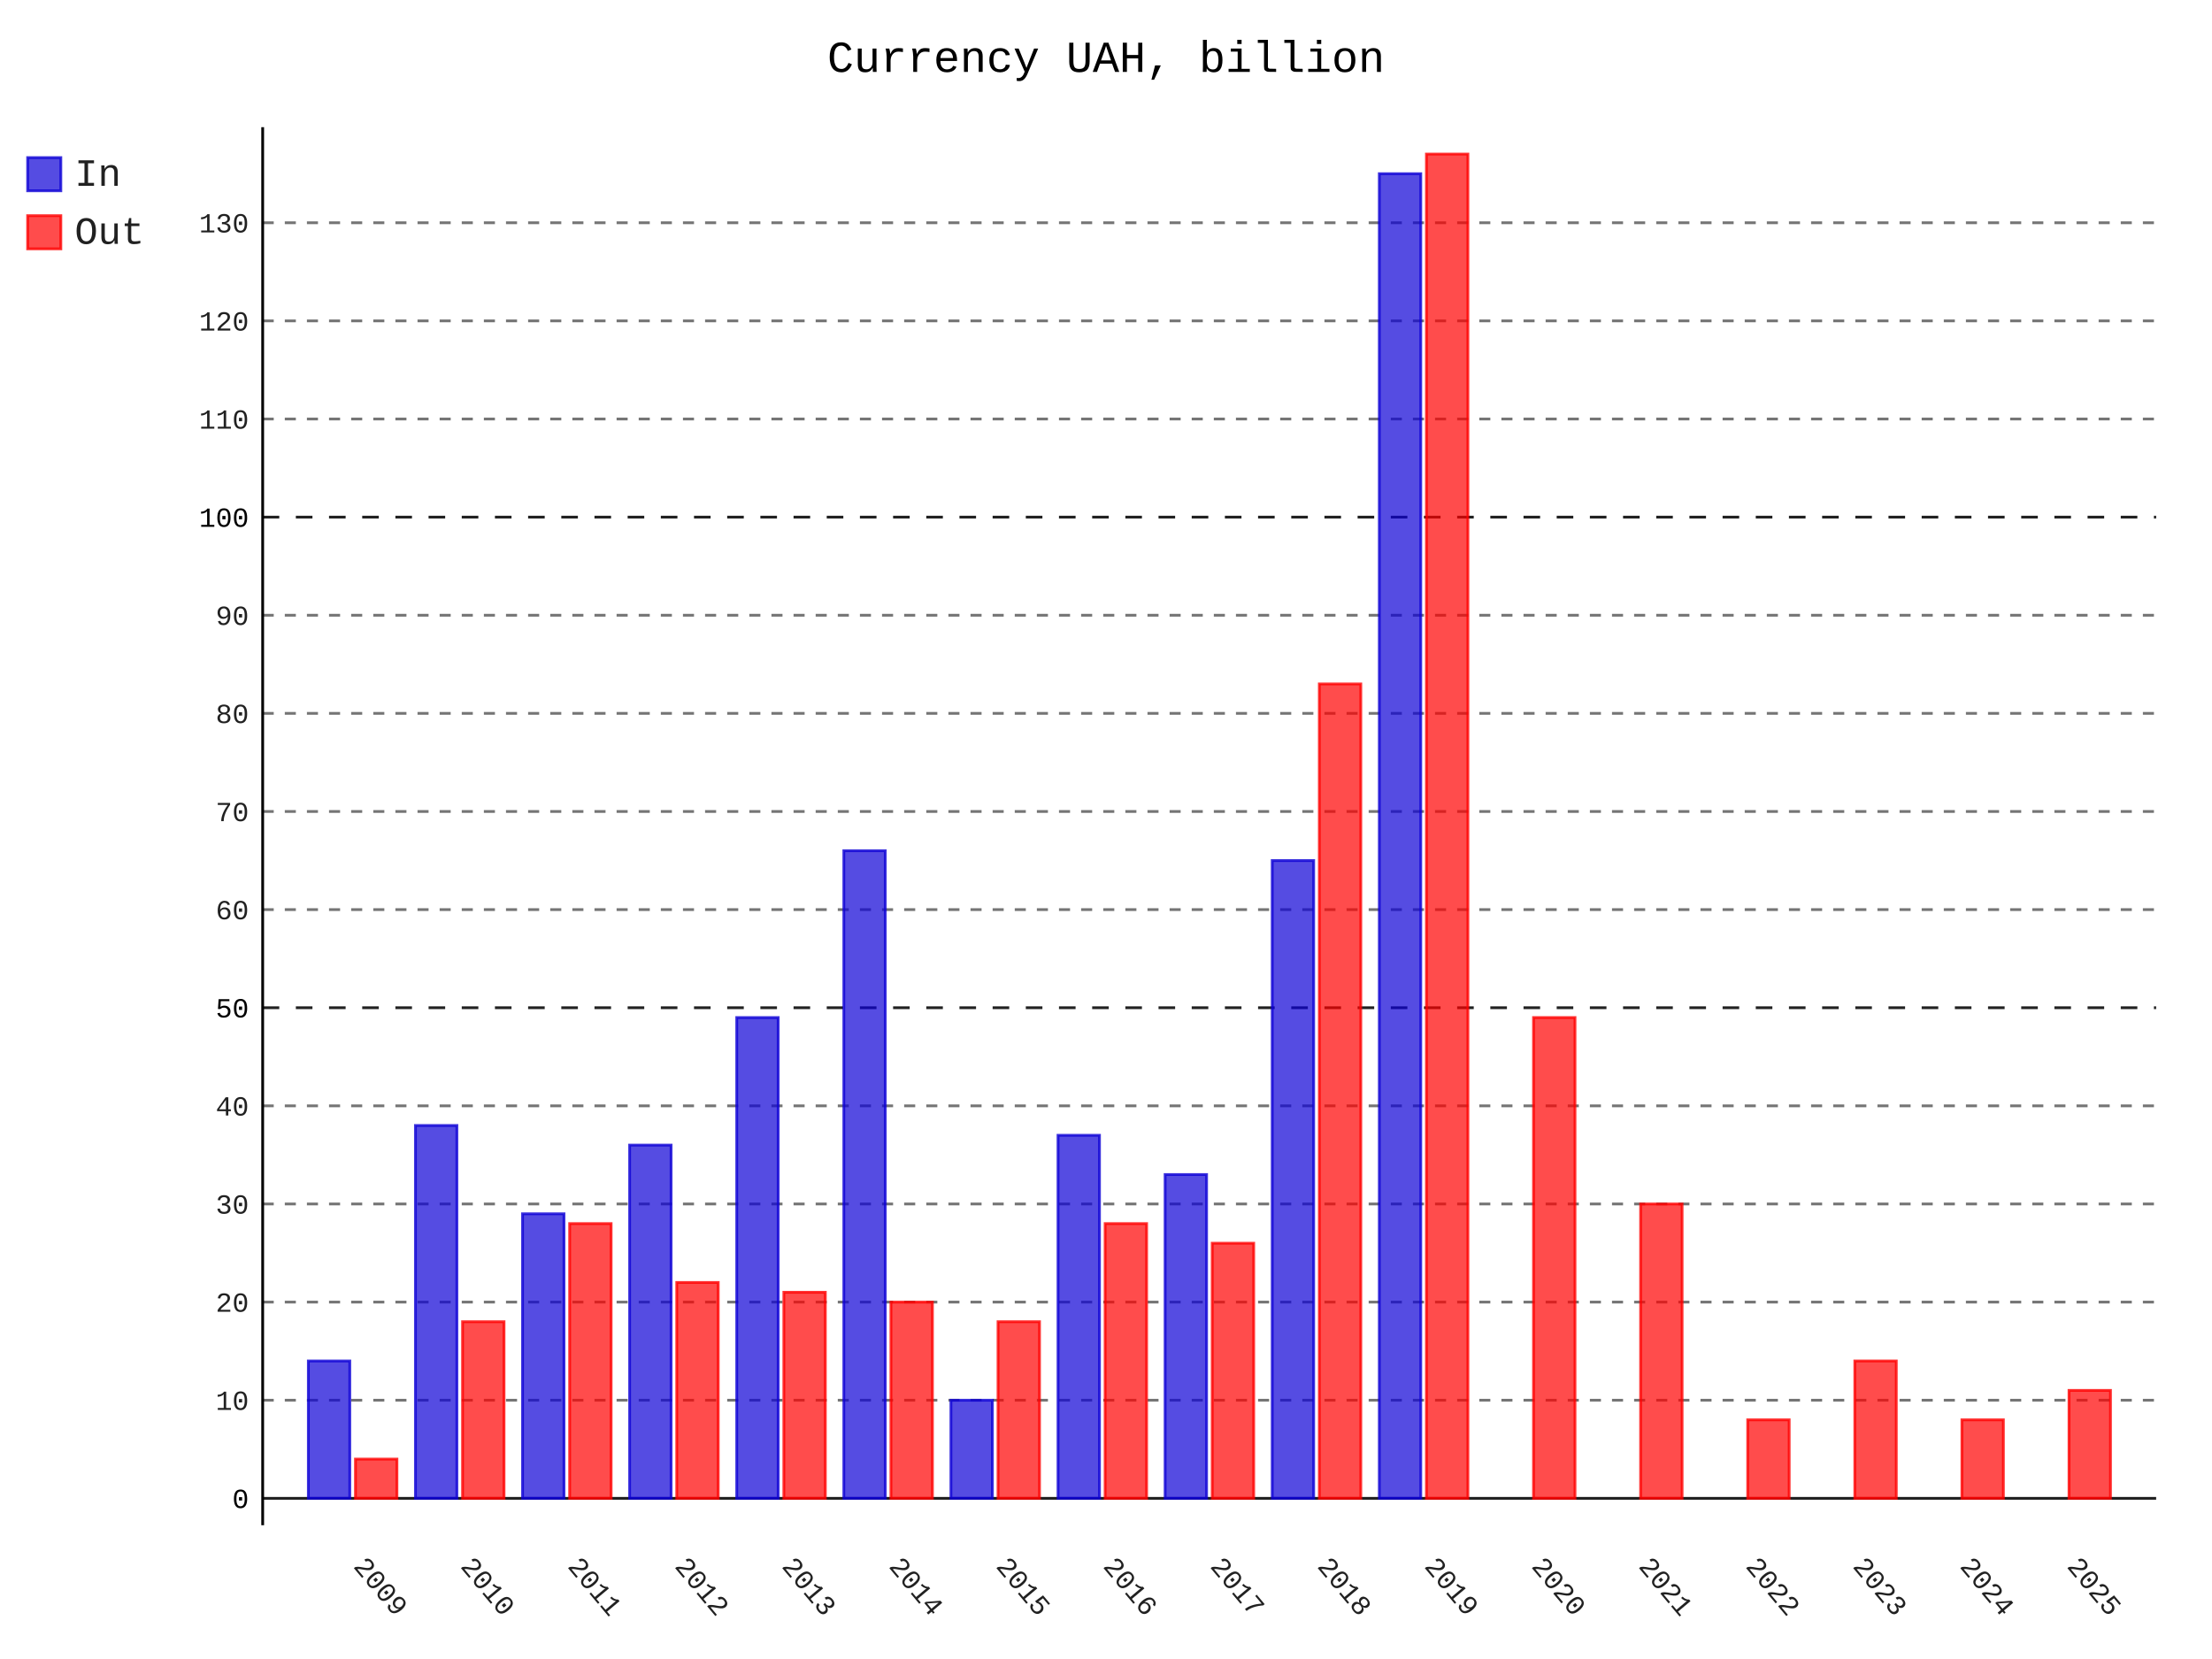
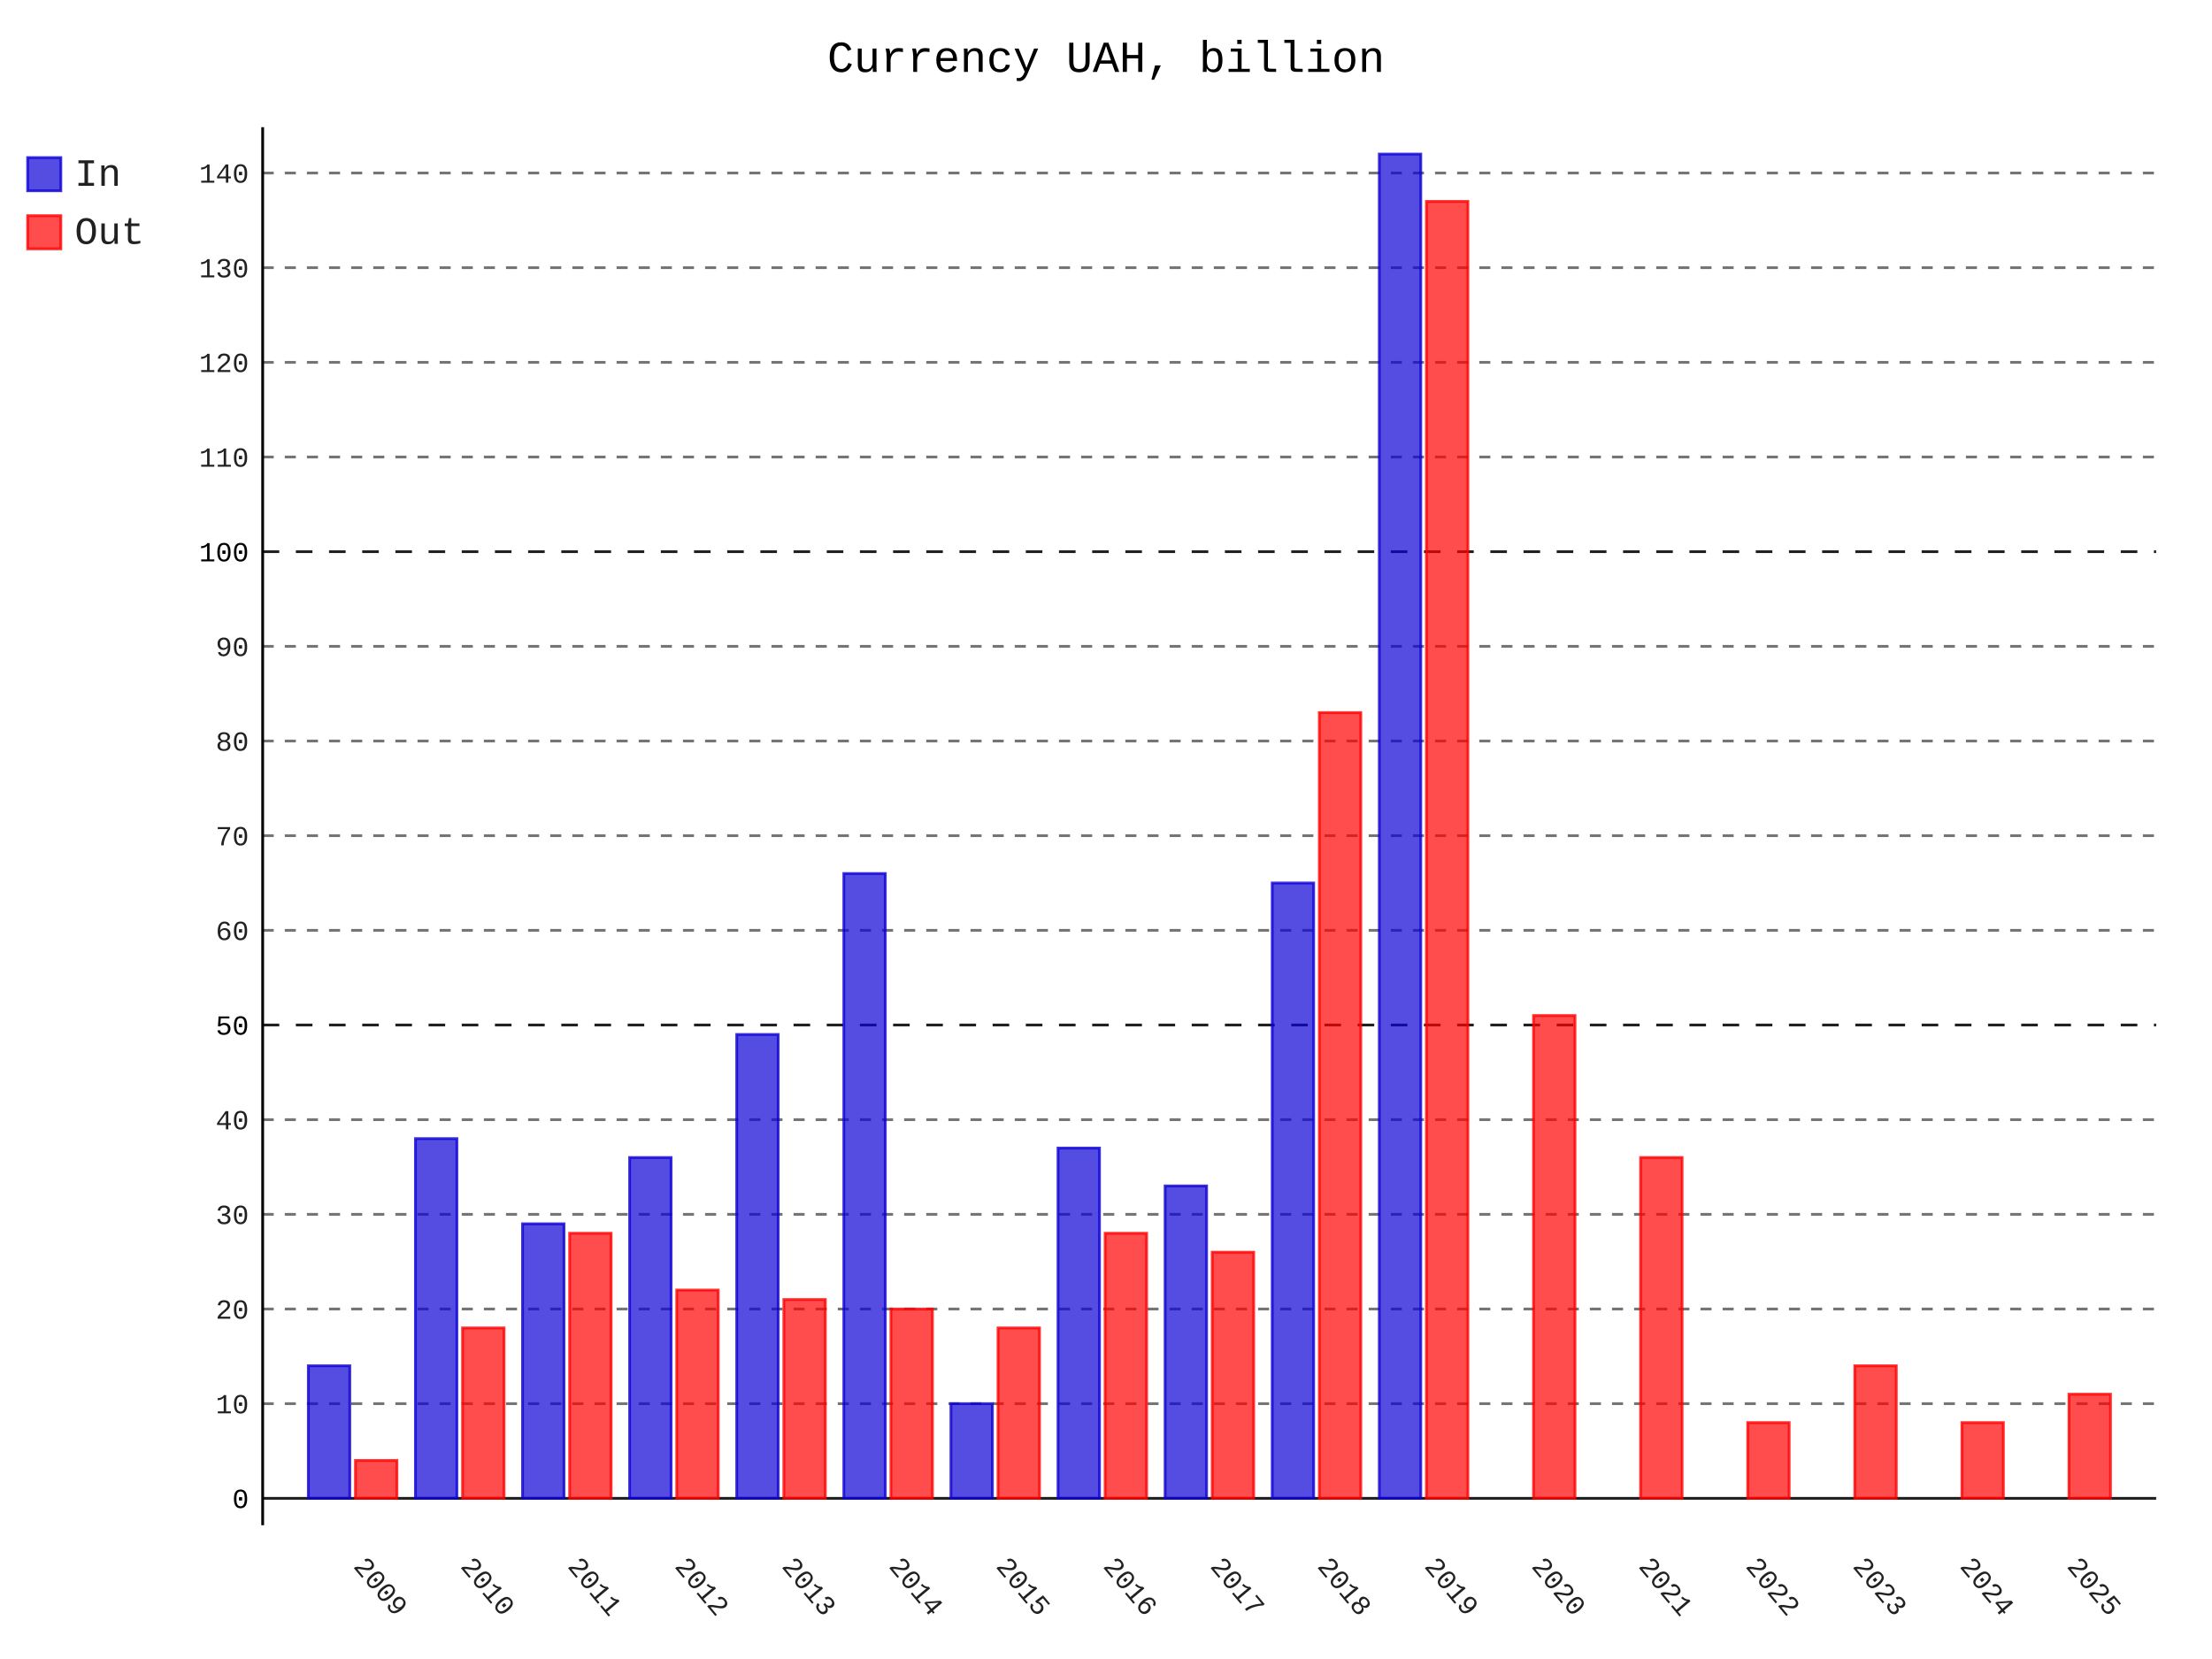
- <svg xmlns="http://www.w3.org/2000/svg" class="pygal-chart" id="chart-69817871-21a8-481e-b739-02c321076d69" viewBox="0 0 800 600">
+ <svg xmlns="http://www.w3.org/2000/svg" class="pygal-chart" id="chart-3d3cbeda-68f0-4b59-b21a-eb90a440b514" viewBox="0 0 800 600">
  <defs>
-     <style type="text/css">#chart-69817871-21a8-481e-b739-02c321076d69{-webkit-user-select:none;-webkit-font-smoothing:antialiased;font-family:Consolas,"Liberation Mono",Menlo,Courier,monospace}#chart-69817871-21a8-481e-b739-02c321076d69 .title{font-family:Consolas,"Liberation Mono",Menlo,Courier,monospace;font-size:16px}#chart-69817871-21a8-481e-b739-02c321076d69 .legends .legend text{font-family:Consolas,"Liberation Mono",Menlo,Courier,monospace;font-size:14px}#chart-69817871-21a8-481e-b739-02c321076d69 .axis text{font-family:Consolas,"Liberation Mono",Menlo,Courier,monospace;font-size:10px}#chart-69817871-21a8-481e-b739-02c321076d69 .axis text.major{font-family:Consolas,"Liberation Mono",Menlo,Courier,monospace;font-size:10px}#chart-69817871-21a8-481e-b739-02c321076d69 .text-overlay text.value{font-family:Consolas,"Liberation Mono",Menlo,Courier,monospace;font-size:16px}#chart-69817871-21a8-481e-b739-02c321076d69 .text-overlay text.label{font-family:Consolas,"Liberation Mono",Menlo,Courier,monospace;font-size:10px}#chart-69817871-21a8-481e-b739-02c321076d69 .tooltip{font-family:Consolas,"Liberation Mono",Menlo,Courier,monospace;font-size:14px}#chart-69817871-21a8-481e-b739-02c321076d69 text.no_data{font-family:Consolas,"Liberation Mono",Menlo,Courier,monospace;font-size:64px}
- #chart-69817871-21a8-481e-b739-02c321076d69{background-color:#ffffff}#chart-69817871-21a8-481e-b739-02c321076d69 path,#chart-69817871-21a8-481e-b739-02c321076d69 line,#chart-69817871-21a8-481e-b739-02c321076d69 rect,#chart-69817871-21a8-481e-b739-02c321076d69 circle{-webkit-transition:150ms;-moz-transition:150ms;transition:150ms}#chart-69817871-21a8-481e-b739-02c321076d69 .graph &gt; .background{fill:#ffffff}#chart-69817871-21a8-481e-b739-02c321076d69 .plot &gt; .background{fill:rgba(255,255,255,1)}#chart-69817871-21a8-481e-b739-02c321076d69 .graph{fill:rgba(0,0,0,.87)}#chart-69817871-21a8-481e-b739-02c321076d69 text.no_data{fill:rgba(0,0,0,1)}#chart-69817871-21a8-481e-b739-02c321076d69 .title{fill:rgba(0,0,0,1)}#chart-69817871-21a8-481e-b739-02c321076d69 .legends .legend text{fill:rgba(0,0,0,.87)}#chart-69817871-21a8-481e-b739-02c321076d69 .legends .legend:hover text{fill:rgba(0,0,0,1)}#chart-69817871-21a8-481e-b739-02c321076d69 .axis .line{stroke:rgba(0,0,0,1)}#chart-69817871-21a8-481e-b739-02c321076d69 .axis .guide.line{stroke:rgba(0,0,0,.54)}#chart-69817871-21a8-481e-b739-02c321076d69 .axis .major.line{stroke:rgba(0,0,0,.87)}#chart-69817871-21a8-481e-b739-02c321076d69 .axis text.major{fill:rgba(0,0,0,1)}#chart-69817871-21a8-481e-b739-02c321076d69 .axis.y .guides:hover .guide.line,#chart-69817871-21a8-481e-b739-02c321076d69 .line-graph .axis.x .guides:hover .guide.line,#chart-69817871-21a8-481e-b739-02c321076d69 .stackedline-graph .axis.x .guides:hover .guide.line,#chart-69817871-21a8-481e-b739-02c321076d69 .xy-graph .axis.x .guides:hover .guide.line{stroke:rgba(0,0,0,1)}#chart-69817871-21a8-481e-b739-02c321076d69 .axis .guides:hover text{fill:rgba(0,0,0,1)}#chart-69817871-21a8-481e-b739-02c321076d69 .reactive{fill-opacity:.7;stroke-opacity:.8}#chart-69817871-21a8-481e-b739-02c321076d69 .ci{stroke:rgba(0,0,0,.87)}#chart-69817871-21a8-481e-b739-02c321076d69 .reactive.active,#chart-69817871-21a8-481e-b739-02c321076d69 .active .reactive{fill-opacity:.8;stroke-opacity:.9;stroke-width:4}#chart-69817871-21a8-481e-b739-02c321076d69 .ci .reactive.active{stroke-width:1.5}#chart-69817871-21a8-481e-b739-02c321076d69 .series text{fill:rgba(0,0,0,1)}#chart-69817871-21a8-481e-b739-02c321076d69 .tooltip rect{fill:rgba(255,255,255,1);stroke:rgba(0,0,0,1);-webkit-transition:opacity 150ms;-moz-transition:opacity 150ms;transition:opacity 150ms}#chart-69817871-21a8-481e-b739-02c321076d69 .tooltip .label{fill:rgba(0,0,0,.87)}#chart-69817871-21a8-481e-b739-02c321076d69 .tooltip .label{fill:rgba(0,0,0,.87)}#chart-69817871-21a8-481e-b739-02c321076d69 .tooltip .legend{font-size:.8em;fill:rgba(0,0,0,.54)}#chart-69817871-21a8-481e-b739-02c321076d69 .tooltip .x_label{font-size:.6em;fill:rgba(0,0,0,1)}#chart-69817871-21a8-481e-b739-02c321076d69 .tooltip .xlink{font-size:.5em;text-decoration:underline}#chart-69817871-21a8-481e-b739-02c321076d69 .tooltip .value{font-size:1.5em}#chart-69817871-21a8-481e-b739-02c321076d69 .bound{font-size:.5em}#chart-69817871-21a8-481e-b739-02c321076d69 .max-value{font-size:.75em;fill:rgba(0,0,0,.54)}#chart-69817871-21a8-481e-b739-02c321076d69 .map-element{fill:rgba(255,255,255,1);stroke:rgba(0,0,0,.54) !important}#chart-69817871-21a8-481e-b739-02c321076d69 .map-element .reactive{fill-opacity:inherit;stroke-opacity:inherit}#chart-69817871-21a8-481e-b739-02c321076d69 .color-0,#chart-69817871-21a8-481e-b739-02c321076d69 .color-0 a:visited{stroke:#0d00d6;fill:#0d00d6}#chart-69817871-21a8-481e-b739-02c321076d69 .color-1,#chart-69817871-21a8-481e-b739-02c321076d69 .color-1 a:visited{stroke:#ff0000;fill:#ff0000}#chart-69817871-21a8-481e-b739-02c321076d69 .text-overlay .color-0 text{fill:black}#chart-69817871-21a8-481e-b739-02c321076d69 .text-overlay .color-1 text{fill:black}
- #chart-69817871-21a8-481e-b739-02c321076d69 text.no_data{text-anchor:middle}#chart-69817871-21a8-481e-b739-02c321076d69 .guide.line{fill:none}#chart-69817871-21a8-481e-b739-02c321076d69 .centered{text-anchor:middle}#chart-69817871-21a8-481e-b739-02c321076d69 .title{text-anchor:middle}#chart-69817871-21a8-481e-b739-02c321076d69 .legends .legend text{fill-opacity:1}#chart-69817871-21a8-481e-b739-02c321076d69 .axis.x text{text-anchor:middle}#chart-69817871-21a8-481e-b739-02c321076d69 .axis.x:not(.web) text[transform]{text-anchor:start}#chart-69817871-21a8-481e-b739-02c321076d69 .axis.x:not(.web) text[transform].backwards{text-anchor:end}#chart-69817871-21a8-481e-b739-02c321076d69 .axis.y text{text-anchor:end}#chart-69817871-21a8-481e-b739-02c321076d69 .axis.y text[transform].backwards{text-anchor:start}#chart-69817871-21a8-481e-b739-02c321076d69 .axis.y2 text{text-anchor:start}#chart-69817871-21a8-481e-b739-02c321076d69 .axis.y2 text[transform].backwards{text-anchor:end}#chart-69817871-21a8-481e-b739-02c321076d69 .axis .guide.line{stroke-dasharray:4,4}#chart-69817871-21a8-481e-b739-02c321076d69 .axis .major.guide.line{stroke-dasharray:6,6}#chart-69817871-21a8-481e-b739-02c321076d69 .horizontal .axis.y .guide.line,#chart-69817871-21a8-481e-b739-02c321076d69 .horizontal .axis.y2 .guide.line,#chart-69817871-21a8-481e-b739-02c321076d69 .vertical .axis.x .guide.line{opacity:0}#chart-69817871-21a8-481e-b739-02c321076d69 .horizontal .axis.always_show .guide.line,#chart-69817871-21a8-481e-b739-02c321076d69 .vertical .axis.always_show .guide.line{opacity:1 !important}#chart-69817871-21a8-481e-b739-02c321076d69 .axis.y .guides:hover .guide.line,#chart-69817871-21a8-481e-b739-02c321076d69 .axis.y2 .guides:hover .guide.line,#chart-69817871-21a8-481e-b739-02c321076d69 .axis.x .guides:hover .guide.line{opacity:1}#chart-69817871-21a8-481e-b739-02c321076d69 .axis .guides:hover text{opacity:1}#chart-69817871-21a8-481e-b739-02c321076d69 .nofill{fill:none}#chart-69817871-21a8-481e-b739-02c321076d69 .subtle-fill{fill-opacity:.2}#chart-69817871-21a8-481e-b739-02c321076d69 .dot{stroke-width:1px;fill-opacity:1}#chart-69817871-21a8-481e-b739-02c321076d69 .dot.active{stroke-width:5px}#chart-69817871-21a8-481e-b739-02c321076d69 .dot.negative{fill:transparent}#chart-69817871-21a8-481e-b739-02c321076d69 text,#chart-69817871-21a8-481e-b739-02c321076d69 tspan{stroke:none !important}#chart-69817871-21a8-481e-b739-02c321076d69 .series text.active{opacity:1}#chart-69817871-21a8-481e-b739-02c321076d69 .tooltip rect{fill-opacity:.95;stroke-width:.5}#chart-69817871-21a8-481e-b739-02c321076d69 .tooltip text{fill-opacity:1}#chart-69817871-21a8-481e-b739-02c321076d69 .showable{visibility:hidden}#chart-69817871-21a8-481e-b739-02c321076d69 .showable.shown{visibility:visible}#chart-69817871-21a8-481e-b739-02c321076d69 .gauge-background{fill:rgba(229,229,229,1);stroke:none}#chart-69817871-21a8-481e-b739-02c321076d69 .bg-lines{stroke:#ffffff;stroke-width:2px}</style>
+     <style type="text/css">#chart-3d3cbeda-68f0-4b59-b21a-eb90a440b514{-webkit-user-select:none;-webkit-font-smoothing:antialiased;font-family:Consolas,"Liberation Mono",Menlo,Courier,monospace}#chart-3d3cbeda-68f0-4b59-b21a-eb90a440b514 .title{font-family:Consolas,"Liberation Mono",Menlo,Courier,monospace;font-size:16px}#chart-3d3cbeda-68f0-4b59-b21a-eb90a440b514 .legends .legend text{font-family:Consolas,"Liberation Mono",Menlo,Courier,monospace;font-size:14px}#chart-3d3cbeda-68f0-4b59-b21a-eb90a440b514 .axis text{font-family:Consolas,"Liberation Mono",Menlo,Courier,monospace;font-size:10px}#chart-3d3cbeda-68f0-4b59-b21a-eb90a440b514 .axis text.major{font-family:Consolas,"Liberation Mono",Menlo,Courier,monospace;font-size:10px}#chart-3d3cbeda-68f0-4b59-b21a-eb90a440b514 .text-overlay text.value{font-family:Consolas,"Liberation Mono",Menlo,Courier,monospace;font-size:16px}#chart-3d3cbeda-68f0-4b59-b21a-eb90a440b514 .text-overlay text.label{font-family:Consolas,"Liberation Mono",Menlo,Courier,monospace;font-size:10px}#chart-3d3cbeda-68f0-4b59-b21a-eb90a440b514 .tooltip{font-family:Consolas,"Liberation Mono",Menlo,Courier,monospace;font-size:14px}#chart-3d3cbeda-68f0-4b59-b21a-eb90a440b514 text.no_data{font-family:Consolas,"Liberation Mono",Menlo,Courier,monospace;font-size:64px}
+ #chart-3d3cbeda-68f0-4b59-b21a-eb90a440b514{background-color:#ffffff}#chart-3d3cbeda-68f0-4b59-b21a-eb90a440b514 path,#chart-3d3cbeda-68f0-4b59-b21a-eb90a440b514 line,#chart-3d3cbeda-68f0-4b59-b21a-eb90a440b514 rect,#chart-3d3cbeda-68f0-4b59-b21a-eb90a440b514 circle{-webkit-transition:150ms;-moz-transition:150ms;transition:150ms}#chart-3d3cbeda-68f0-4b59-b21a-eb90a440b514 .graph &gt; .background{fill:#ffffff}#chart-3d3cbeda-68f0-4b59-b21a-eb90a440b514 .plot &gt; .background{fill:rgba(255,255,255,1)}#chart-3d3cbeda-68f0-4b59-b21a-eb90a440b514 .graph{fill:rgba(0,0,0,.87)}#chart-3d3cbeda-68f0-4b59-b21a-eb90a440b514 text.no_data{fill:rgba(0,0,0,1)}#chart-3d3cbeda-68f0-4b59-b21a-eb90a440b514 .title{fill:rgba(0,0,0,1)}#chart-3d3cbeda-68f0-4b59-b21a-eb90a440b514 .legends .legend text{fill:rgba(0,0,0,.87)}#chart-3d3cbeda-68f0-4b59-b21a-eb90a440b514 .legends .legend:hover text{fill:rgba(0,0,0,1)}#chart-3d3cbeda-68f0-4b59-b21a-eb90a440b514 .axis .line{stroke:rgba(0,0,0,1)}#chart-3d3cbeda-68f0-4b59-b21a-eb90a440b514 .axis .guide.line{stroke:rgba(0,0,0,.54)}#chart-3d3cbeda-68f0-4b59-b21a-eb90a440b514 .axis .major.line{stroke:rgba(0,0,0,.87)}#chart-3d3cbeda-68f0-4b59-b21a-eb90a440b514 .axis text.major{fill:rgba(0,0,0,1)}#chart-3d3cbeda-68f0-4b59-b21a-eb90a440b514 .axis.y .guides:hover .guide.line,#chart-3d3cbeda-68f0-4b59-b21a-eb90a440b514 .line-graph .axis.x .guides:hover .guide.line,#chart-3d3cbeda-68f0-4b59-b21a-eb90a440b514 .stackedline-graph .axis.x .guides:hover .guide.line,#chart-3d3cbeda-68f0-4b59-b21a-eb90a440b514 .xy-graph .axis.x .guides:hover .guide.line{stroke:rgba(0,0,0,1)}#chart-3d3cbeda-68f0-4b59-b21a-eb90a440b514 .axis .guides:hover text{fill:rgba(0,0,0,1)}#chart-3d3cbeda-68f0-4b59-b21a-eb90a440b514 .reactive{fill-opacity:.7;stroke-opacity:.8}#chart-3d3cbeda-68f0-4b59-b21a-eb90a440b514 .ci{stroke:rgba(0,0,0,.87)}#chart-3d3cbeda-68f0-4b59-b21a-eb90a440b514 .reactive.active,#chart-3d3cbeda-68f0-4b59-b21a-eb90a440b514 .active .reactive{fill-opacity:.8;stroke-opacity:.9;stroke-width:4}#chart-3d3cbeda-68f0-4b59-b21a-eb90a440b514 .ci .reactive.active{stroke-width:1.5}#chart-3d3cbeda-68f0-4b59-b21a-eb90a440b514 .series text{fill:rgba(0,0,0,1)}#chart-3d3cbeda-68f0-4b59-b21a-eb90a440b514 .tooltip rect{fill:rgba(255,255,255,1);stroke:rgba(0,0,0,1);-webkit-transition:opacity 150ms;-moz-transition:opacity 150ms;transition:opacity 150ms}#chart-3d3cbeda-68f0-4b59-b21a-eb90a440b514 .tooltip .label{fill:rgba(0,0,0,.87)}#chart-3d3cbeda-68f0-4b59-b21a-eb90a440b514 .tooltip .label{fill:rgba(0,0,0,.87)}#chart-3d3cbeda-68f0-4b59-b21a-eb90a440b514 .tooltip .legend{font-size:.8em;fill:rgba(0,0,0,.54)}#chart-3d3cbeda-68f0-4b59-b21a-eb90a440b514 .tooltip .x_label{font-size:.6em;fill:rgba(0,0,0,1)}#chart-3d3cbeda-68f0-4b59-b21a-eb90a440b514 .tooltip .xlink{font-size:.5em;text-decoration:underline}#chart-3d3cbeda-68f0-4b59-b21a-eb90a440b514 .tooltip .value{font-size:1.5em}#chart-3d3cbeda-68f0-4b59-b21a-eb90a440b514 .bound{font-size:.5em}#chart-3d3cbeda-68f0-4b59-b21a-eb90a440b514 .max-value{font-size:.75em;fill:rgba(0,0,0,.54)}#chart-3d3cbeda-68f0-4b59-b21a-eb90a440b514 .map-element{fill:rgba(255,255,255,1);stroke:rgba(0,0,0,.54) !important}#chart-3d3cbeda-68f0-4b59-b21a-eb90a440b514 .map-element .reactive{fill-opacity:inherit;stroke-opacity:inherit}#chart-3d3cbeda-68f0-4b59-b21a-eb90a440b514 .color-0,#chart-3d3cbeda-68f0-4b59-b21a-eb90a440b514 .color-0 a:visited{stroke:#0d00d6;fill:#0d00d6}#chart-3d3cbeda-68f0-4b59-b21a-eb90a440b514 .color-1,#chart-3d3cbeda-68f0-4b59-b21a-eb90a440b514 .color-1 a:visited{stroke:#ff0000;fill:#ff0000}#chart-3d3cbeda-68f0-4b59-b21a-eb90a440b514 .text-overlay .color-0 text{fill:black}#chart-3d3cbeda-68f0-4b59-b21a-eb90a440b514 .text-overlay .color-1 text{fill:black}
+ #chart-3d3cbeda-68f0-4b59-b21a-eb90a440b514 text.no_data{text-anchor:middle}#chart-3d3cbeda-68f0-4b59-b21a-eb90a440b514 .guide.line{fill:none}#chart-3d3cbeda-68f0-4b59-b21a-eb90a440b514 .centered{text-anchor:middle}#chart-3d3cbeda-68f0-4b59-b21a-eb90a440b514 .title{text-anchor:middle}#chart-3d3cbeda-68f0-4b59-b21a-eb90a440b514 .legends .legend text{fill-opacity:1}#chart-3d3cbeda-68f0-4b59-b21a-eb90a440b514 .axis.x text{text-anchor:middle}#chart-3d3cbeda-68f0-4b59-b21a-eb90a440b514 .axis.x:not(.web) text[transform]{text-anchor:start}#chart-3d3cbeda-68f0-4b59-b21a-eb90a440b514 .axis.x:not(.web) text[transform].backwards{text-anchor:end}#chart-3d3cbeda-68f0-4b59-b21a-eb90a440b514 .axis.y text{text-anchor:end}#chart-3d3cbeda-68f0-4b59-b21a-eb90a440b514 .axis.y text[transform].backwards{text-anchor:start}#chart-3d3cbeda-68f0-4b59-b21a-eb90a440b514 .axis.y2 text{text-anchor:start}#chart-3d3cbeda-68f0-4b59-b21a-eb90a440b514 .axis.y2 text[transform].backwards{text-anchor:end}#chart-3d3cbeda-68f0-4b59-b21a-eb90a440b514 .axis .guide.line{stroke-dasharray:4,4}#chart-3d3cbeda-68f0-4b59-b21a-eb90a440b514 .axis .major.guide.line{stroke-dasharray:6,6}#chart-3d3cbeda-68f0-4b59-b21a-eb90a440b514 .horizontal .axis.y .guide.line,#chart-3d3cbeda-68f0-4b59-b21a-eb90a440b514 .horizontal .axis.y2 .guide.line,#chart-3d3cbeda-68f0-4b59-b21a-eb90a440b514 .vertical .axis.x .guide.line{opacity:0}#chart-3d3cbeda-68f0-4b59-b21a-eb90a440b514 .horizontal .axis.always_show .guide.line,#chart-3d3cbeda-68f0-4b59-b21a-eb90a440b514 .vertical .axis.always_show .guide.line{opacity:1 !important}#chart-3d3cbeda-68f0-4b59-b21a-eb90a440b514 .axis.y .guides:hover .guide.line,#chart-3d3cbeda-68f0-4b59-b21a-eb90a440b514 .axis.y2 .guides:hover .guide.line,#chart-3d3cbeda-68f0-4b59-b21a-eb90a440b514 .axis.x .guides:hover .guide.line{opacity:1}#chart-3d3cbeda-68f0-4b59-b21a-eb90a440b514 .axis .guides:hover text{opacity:1}#chart-3d3cbeda-68f0-4b59-b21a-eb90a440b514 .nofill{fill:none}#chart-3d3cbeda-68f0-4b59-b21a-eb90a440b514 .subtle-fill{fill-opacity:.2}#chart-3d3cbeda-68f0-4b59-b21a-eb90a440b514 .dot{stroke-width:1px;fill-opacity:1}#chart-3d3cbeda-68f0-4b59-b21a-eb90a440b514 .dot.active{stroke-width:5px}#chart-3d3cbeda-68f0-4b59-b21a-eb90a440b514 .dot.negative{fill:transparent}#chart-3d3cbeda-68f0-4b59-b21a-eb90a440b514 text,#chart-3d3cbeda-68f0-4b59-b21a-eb90a440b514 tspan{stroke:none !important}#chart-3d3cbeda-68f0-4b59-b21a-eb90a440b514 .series text.active{opacity:1}#chart-3d3cbeda-68f0-4b59-b21a-eb90a440b514 .tooltip rect{fill-opacity:.95;stroke-width:.5}#chart-3d3cbeda-68f0-4b59-b21a-eb90a440b514 .tooltip text{fill-opacity:1}#chart-3d3cbeda-68f0-4b59-b21a-eb90a440b514 .showable{visibility:hidden}#chart-3d3cbeda-68f0-4b59-b21a-eb90a440b514 .showable.shown{visibility:visible}#chart-3d3cbeda-68f0-4b59-b21a-eb90a440b514 .gauge-background{fill:rgba(229,229,229,1);stroke:none}#chart-3d3cbeda-68f0-4b59-b21a-eb90a440b514 .bg-lines{stroke:#ffffff;stroke-width:2px}</style>
  </defs>
  <g class="graph bar-graph vertical">
    <rect class="background" height="600" width="800" x="0" y="0" />
    <g class="plot" transform="translate(95, 46)">
      <rect class="background" height="505.615" width="684.8" x="0" y="0" />
      <g class="axis y always_show">
        <g class="guides">
          <path class="axis major line" d="M0 495.892 h684.8" />
          <text class="major" x="-5" y="499.392">0</text>
        </g>
        <g class="guides">
-           <path class="guide line" d="M0 460.405 h684.8" />
-           <text class="" x="-5" y="463.905">10</text>
-         </g>
-         <g class="guides">
-           <path class="guide line" d="M0 424.918 h684.8" />
-           <text class="" x="-5" y="428.418">20</text>
-         </g>
-         <g class="guides">
-           <path class="guide line" d="M0 389.431 h684.8" />
-           <text class="" x="-5" y="392.931">30</text>
-         </g>
-         <g class="guides">
-           <path class="guide line" d="M0 353.945 h684.8" />
-           <text class="" x="-5" y="357.445">40</text>
-         </g>
-         <g class="guides">
-           <path class="major guide line" d="M0 318.458 h684.8" />
-           <text class="major" x="-5" y="321.958">50</text>
-         </g>
-         <g class="guides">
-           <path class="guide line" d="M0 282.971 h684.8" />
-           <text class="" x="-5" y="286.471">60</text>
-         </g>
-         <g class="guides">
-           <path class="guide line" d="M0 247.484 h684.8" />
-           <text class="" x="-5" y="250.984">70</text>
-         </g>
-         <g class="guides">
-           <path class="guide line" d="M0 211.998 h684.8" />
-           <text class="" x="-5" y="215.498">80</text>
-         </g>
-         <g class="guides">
-           <path class="guide line" d="M0 176.511 h684.8" />
-           <text class="" x="-5" y="180.011">90</text>
-         </g>
-         <g class="guides">
-           <path class="major guide line" d="M0 141.024 h684.8" />
-           <text class="major" x="-5" y="144.524">100</text>
-         </g>
-         <g class="guides">
-           <path class="guide line" d="M0 105.538 h684.8" />
-           <text class="" x="-5" y="109.038">110</text>
-         </g>
-         <g class="guides">
-           <path class="guide line" d="M0 70.051 h684.8" />
-           <text class="" x="-5" y="73.551">120</text>
-         </g>
-         <g class="guides">
-           <path class="guide line" d="M0 34.564 h684.8" />
-           <text class="" x="-5" y="38.064">130</text>
+           <path class="guide line" d="M0 461.654 h684.8" />
+           <text class="" x="-5" y="465.154">10</text>
+         </g>
+         <g class="guides">
+           <path class="guide line" d="M0 427.417 h684.8" />
+           <text class="" x="-5" y="430.917">20</text>
+         </g>
+         <g class="guides">
+           <path class="guide line" d="M0 393.18 h684.8" />
+           <text class="" x="-5" y="396.68">30</text>
+         </g>
+         <g class="guides">
+           <path class="guide line" d="M0 358.943 h684.8" />
+           <text class="" x="-5" y="362.443">40</text>
+         </g>
+         <g class="guides">
+           <path class="major guide line" d="M0 324.706 h684.8" />
+           <text class="major" x="-5" y="328.206">50</text>
+         </g>
+         <g class="guides">
+           <path class="guide line" d="M0 290.468 h684.8" />
+           <text class="" x="-5" y="293.968">60</text>
+         </g>
+         <g class="guides">
+           <path class="guide line" d="M0 256.231 h684.8" />
+           <text class="" x="-5" y="259.731">70</text>
+         </g>
+         <g class="guides">
+           <path class="guide line" d="M0 221.994 h684.8" />
+           <text class="" x="-5" y="225.494">80</text>
+         </g>
+         <g class="guides">
+           <path class="guide line" d="M0 187.757 h684.8" />
+           <text class="" x="-5" y="191.257">90</text>
+         </g>
+         <g class="guides">
+           <path class="major guide line" d="M0 153.52 h684.8" />
+           <text class="major" x="-5" y="157.02">100</text>
+         </g>
+         <g class="guides">
+           <path class="guide line" d="M0 119.282 h684.8" />
+           <text class="" x="-5" y="122.782">110</text>
+         </g>
+         <g class="guides">
+           <path class="guide line" d="M0 85.045 h684.8" />
+           <text class="" x="-5" y="88.545">120</text>
+         </g>
+         <g class="guides">
+           <path class="guide line" d="M0 50.808 h684.8" />
+           <text class="" x="-5" y="54.308">130</text>
+         </g>
+         <g class="guides">
+           <path class="guide line" d="M0 16.571 h684.8" />
+           <text class="" x="-5" y="20.071">140</text>
        </g>
      </g>
      <g class="axis x">
        <path class="line" d="M0 0 v505.615" />
        <g class="guides">
          <path class="guide line" d="M32.536 0 v505.615" />
          <text class="" transform="rotate(50 32.53575 520.6149)" x="32.536" y="520.615">2009</text>
        </g>
        <g class="guides">
          <path class="guide line" d="M71.269 0 v505.615" />
          <text class="" transform="rotate(50 71.26878 520.6149)" x="71.269" y="520.615">2010</text>
        </g>
        <g class="guides">
          <path class="guide line" d="M110.002 0 v505.615" />
          <text class="" transform="rotate(50 110.0018 520.6149)" x="110.002" y="520.615">2011</text>
        </g>
        <g class="guides">
          <path class="guide line" d="M148.735 0 v505.615" />
          <text class="" transform="rotate(50 148.7348 520.6149)" x="148.735" y="520.615">2012</text>
        </g>
        <g class="guides">
          <path class="guide line" d="M187.468 0 v505.615" />
          <text class="" transform="rotate(50 187.4679 520.6149)" x="187.468" y="520.615">2013</text>
        </g>
        <g class="guides">
          <path class="guide line" d="M226.201 0 v505.615" />
          <text class="" transform="rotate(50 226.2009 520.6149)" x="226.201" y="520.615">2014</text>
        </g>
        <g class="guides">
          <path class="guide line" d="M264.934 0 v505.615" />
          <text class="" transform="rotate(50 264.9339 520.6149)" x="264.934" y="520.615">2015</text>
        </g>
        <g class="guides">
          <path class="guide line" d="M303.667 0 v505.615" />
          <text class="" transform="rotate(50 303.667 520.6149)" x="303.667" y="520.615">2016</text>
        </g>
        <g class="guides">
          <path class="guide line" d="M342.4 0 v505.615" />
          <text class="" transform="rotate(50 342.4 520.6149)" x="342.4" y="520.615">2017</text>
        </g>
        <g class="guides">
          <path class="guide line" d="M381.133 0 v505.615" />
          <text class="" transform="rotate(50 381.133 520.6149)" x="381.133" y="520.615">2018</text>
        </g>
        <g class="guides">
          <path class="guide line" d="M419.866 0 v505.615" />
          <text class="" transform="rotate(50 419.8661 520.6149)" x="419.866" y="520.615">2019</text>
        </g>
        <g class="guides">
          <path class="guide line" d="M458.599 0 v505.615" />
          <text class="" transform="rotate(50 458.5991 520.6149)" x="458.599" y="520.615">2020</text>
        </g>
        <g class="guides">
          <path class="guide line" d="M497.332 0 v505.615" />
          <text class="" transform="rotate(50 497.3321 520.6149)" x="497.332" y="520.615">2021</text>
        </g>
        <g class="guides">
          <path class="guide line" d="M536.065 0 v505.615" />
          <text class="" transform="rotate(50 536.0652 520.6149)" x="536.065" y="520.615">2022</text>
        </g>
        <g class="guides">
          <path class="guide line" d="M574.798 0 v505.615" />
          <text class="" transform="rotate(50 574.7982 520.6149)" x="574.798" y="520.615">2023</text>
        </g>
        <g class="guides">
          <path class="guide line" d="M613.531 0 v505.615" />
          <text class="" transform="rotate(50 613.5312 520.6149)" x="613.531" y="520.615">2024</text>
        </g>
        <g class="guides">
          <path class="guide line" d="M652.264 0 v505.615" />
          <text class="" transform="rotate(50 652.2643 520.6149)" x="652.264" y="520.615">2025</text>
        </g>
      </g>
      <g class="series serie-0 color-0">
        <g class="bars">
          <g class="bar">
-             <rect class="rect reactive tooltip-trigger" height="49.681" rx="0" ry="0" width="14.997" x="16.516" y="446.21" />
-           </g>
-           <g class="bar">
-             <rect class="rect reactive tooltip-trigger" height="134.85" rx="0" ry="0" width="14.997" x="55.249" y="361.042" />
-           </g>
-           <g class="bar">
-             <rect class="rect reactive tooltip-trigger" height="102.912" rx="0" ry="0" width="14.997" x="93.982" y="392.98" />
-           </g>
-           <g class="bar">
-             <rect class="rect reactive tooltip-trigger" height="127.752" rx="0" ry="0" width="14.997" x="132.715" y="368.139" />
-           </g>
-           <g class="bar">
-             <rect class="rect reactive tooltip-trigger" height="173.885" rx="0" ry="0" width="14.997" x="171.448" y="322.007" />
-           </g>
-           <g class="bar">
-             <rect class="rect reactive tooltip-trigger" height="234.212" rx="0" ry="0" width="14.997" x="210.181" y="261.679" />
-           </g>
-           <g class="bar">
-             <rect class="rect reactive tooltip-trigger" height="35.487" rx="0" ry="0" width="14.997" x="248.914" y="460.405" />
-           </g>
-           <g class="bar">
-             <rect class="rect reactive tooltip-trigger" height="131.301" rx="0" ry="0" width="14.997" x="287.647" y="364.591" />
-           </g>
-           <g class="bar">
-             <rect class="rect reactive tooltip-trigger" height="117.106" rx="0" ry="0" width="14.997" x="326.38" y="378.785" />
-           </g>
-           <g class="bar">
-             <rect class="rect reactive tooltip-trigger" height="230.664" rx="0" ry="0" width="14.997" x="365.113" y="265.228" />
-           </g>
-           <g class="bar">
-             <rect class="rect reactive tooltip-trigger" height="479.071" rx="0" ry="0" width="14.997" x="403.846" y="16.821" />
+             <rect class="rect reactive tooltip-trigger" height="47.932" rx="0" ry="0" width="14.997" x="16.516" y="447.959" />
+           </g>
+           <g class="bar">
+             <rect class="rect reactive tooltip-trigger" height="130.101" rx="0" ry="0" width="14.997" x="55.249" y="365.79" />
+           </g>
+           <g class="bar">
+             <rect class="rect reactive tooltip-trigger" height="99.288" rx="0" ry="0" width="14.997" x="93.982" y="396.604" />
+           </g>
+           <g class="bar">
+             <rect class="rect reactive tooltip-trigger" height="123.254" rx="0" ry="0" width="14.997" x="132.715" y="372.638" />
+           </g>
+           <g class="bar">
+             <rect class="rect reactive tooltip-trigger" height="167.762" rx="0" ry="0" width="14.997" x="171.448" y="328.129" />
+           </g>
+           <g class="bar">
+             <rect class="rect reactive tooltip-trigger" height="225.966" rx="0" ry="0" width="14.997" x="210.181" y="269.926" />
+           </g>
+           <g class="bar">
+             <rect class="rect reactive tooltip-trigger" height="34.237" rx="0" ry="0" width="14.997" x="248.914" y="461.654" />
+           </g>
+           <g class="bar">
+             <rect class="rect reactive tooltip-trigger" height="126.678" rx="0" ry="0" width="14.997" x="287.647" y="369.214" />
+           </g>
+           <g class="bar">
+             <rect class="rect reactive tooltip-trigger" height="112.983" rx="0" ry="0" width="14.997" x="326.38" y="382.909" />
+           </g>
+           <g class="bar">
+             <rect class="rect reactive tooltip-trigger" height="222.542" rx="0" ry="0" width="14.997" x="365.113" y="273.35" />
+           </g>
+           <g class="bar">
+             <rect class="rect reactive tooltip-trigger" height="486.168" rx="0" ry="0" width="14.997" x="403.846" y="9.723" />
          </g>
          <g class="bar">
            <rect class="rect reactive tooltip-trigger" height="0.0" rx="0" ry="0" width="14.997" x="442.579" y="495.892" />
          </g>
          <g class="bar">
            <rect class="rect reactive tooltip-trigger" height="0.0" rx="0" ry="0" width="14.997" x="481.312" y="495.892" />
          </g>
          <g class="bar">
            <rect class="rect reactive tooltip-trigger" height="0.0" rx="0" ry="0" width="14.997" x="520.045" y="495.892" />
          </g>
          <g class="bar">
            <rect class="rect reactive tooltip-trigger" height="0.0" rx="0" ry="0" width="14.997" x="558.778" y="495.892" />
          </g>
          <g class="bar">
            <rect class="rect reactive tooltip-trigger" height="0.0" rx="0" ry="0" width="14.997" x="597.511" y="495.892" />
          </g>
          <g class="bar">
            <rect class="rect reactive tooltip-trigger" height="0.0" rx="0" ry="0" width="14.997" x="636.244" y="495.892" />
          </g>
        </g>
      </g>
      <g class="series serie-1 color-1">
        <g class="bars">
          <g class="bar">
-             <rect class="rect reactive tooltip-trigger" height="14.195" rx="0" ry="0" width="14.997" x="33.558" y="481.697" />
-           </g>
-           <g class="bar">
-             <rect class="rect reactive tooltip-trigger" height="63.876" rx="0" ry="0" width="14.997" x="72.291" y="432.015" />
-           </g>
-           <g class="bar">
-             <rect class="rect reactive tooltip-trigger" height="99.363" rx="0" ry="0" width="14.997" x="111.024" y="396.529" />
-           </g>
-           <g class="bar">
-             <rect class="rect reactive tooltip-trigger" height="78.071" rx="0" ry="0" width="14.997" x="149.757" y="417.821" />
-           </g>
-           <g class="bar">
-             <rect class="rect reactive tooltip-trigger" height="74.522" rx="0" ry="0" width="14.997" x="188.49" y="421.369" />
-           </g>
-           <g class="bar">
-             <rect class="rect reactive tooltip-trigger" height="70.973" rx="0" ry="0" width="14.997" x="227.223" y="424.918" />
-           </g>
-           <g class="bar">
-             <rect class="rect reactive tooltip-trigger" height="63.876" rx="0" ry="0" width="14.997" x="265.956" y="432.015" />
-           </g>
-           <g class="bar">
-             <rect class="rect reactive tooltip-trigger" height="99.363" rx="0" ry="0" width="14.997" x="304.69" y="396.529" />
-           </g>
-           <g class="bar">
-             <rect class="rect reactive tooltip-trigger" height="92.265" rx="0" ry="0" width="14.997" x="343.423" y="403.626" />
-           </g>
-           <g class="bar">
-             <rect class="rect reactive tooltip-trigger" height="294.54" rx="0" ry="0" width="14.997" x="382.156" y="201.352" />
-           </g>
-           <g class="bar">
-             <rect class="rect reactive tooltip-trigger" height="486.168" rx="0" ry="0" width="14.997" x="420.889" y="9.723" />
-           </g>
-           <g class="bar">
-             <rect class="rect reactive tooltip-trigger" height="173.885" rx="0" ry="0" width="14.997" x="459.622" y="322.007" />
-           </g>
-           <g class="bar">
-             <rect class="rect reactive tooltip-trigger" height="106.46" rx="0" ry="0" width="14.997" x="498.355" y="389.431" />
-           </g>
-           <g class="bar">
-             <rect class="rect reactive tooltip-trigger" height="28.389" rx="0" ry="0" width="14.997" x="537.088" y="467.502" />
-           </g>
-           <g class="bar">
-             <rect class="rect reactive tooltip-trigger" height="49.681" rx="0" ry="0" width="14.997" x="575.821" y="446.21" />
-           </g>
-           <g class="bar">
-             <rect class="rect reactive tooltip-trigger" height="28.389" rx="0" ry="0" width="14.997" x="614.554" y="467.502" />
-           </g>
-           <g class="bar">
-             <rect class="rect reactive tooltip-trigger" height="39.035" rx="0" ry="0" width="14.997" x="653.287" y="456.856" />
+             <rect class="rect reactive tooltip-trigger" height="13.695" rx="0" ry="0" width="14.997" x="33.558" y="482.197" />
+           </g>
+           <g class="bar">
+             <rect class="rect reactive tooltip-trigger" height="61.627" rx="0" ry="0" width="14.997" x="72.291" y="434.265" />
+           </g>
+           <g class="bar">
+             <rect class="rect reactive tooltip-trigger" height="95.864" rx="0" ry="0" width="14.997" x="111.024" y="400.027" />
+           </g>
+           <g class="bar">
+             <rect class="rect reactive tooltip-trigger" height="75.322" rx="0" ry="0" width="14.997" x="149.757" y="420.57" />
+           </g>
+           <g class="bar">
+             <rect class="rect reactive tooltip-trigger" height="71.898" rx="0" ry="0" width="14.997" x="188.49" y="423.993" />
+           </g>
+           <g class="bar">
+             <rect class="rect reactive tooltip-trigger" height="68.474" rx="0" ry="0" width="14.997" x="227.223" y="427.417" />
+           </g>
+           <g class="bar">
+             <rect class="rect reactive tooltip-trigger" height="61.627" rx="0" ry="0" width="14.997" x="265.956" y="434.265" />
+           </g>
+           <g class="bar">
+             <rect class="rect reactive tooltip-trigger" height="95.864" rx="0" ry="0" width="14.997" x="304.69" y="400.027" />
+           </g>
+           <g class="bar">
+             <rect class="rect reactive tooltip-trigger" height="89.017" rx="0" ry="0" width="14.997" x="343.423" y="406.875" />
+           </g>
+           <g class="bar">
+             <rect class="rect reactive tooltip-trigger" height="284.169" rx="0" ry="0" width="14.997" x="382.156" y="211.723" />
+           </g>
+           <g class="bar">
+             <rect class="rect reactive tooltip-trigger" height="469.05" rx="0" ry="0" width="14.997" x="420.889" y="26.842" />
+           </g>
+           <g class="bar">
+             <rect class="rect reactive tooltip-trigger" height="174.61" rx="0" ry="0" width="14.997" x="459.622" y="321.282" />
+           </g>
+           <g class="bar">
+             <rect class="rect reactive tooltip-trigger" height="123.254" rx="0" ry="0" width="14.997" x="498.355" y="372.638" />
+           </g>
+           <g class="bar">
+             <rect class="rect reactive tooltip-trigger" height="27.39" rx="0" ry="0" width="14.997" x="537.088" y="468.502" />
+           </g>
+           <g class="bar">
+             <rect class="rect reactive tooltip-trigger" height="47.932" rx="0" ry="0" width="14.997" x="575.821" y="447.959" />
+           </g>
+           <g class="bar">
+             <rect class="rect reactive tooltip-trigger" height="27.39" rx="0" ry="0" width="14.997" x="614.554" y="468.502" />
+           </g>
+           <g class="bar">
+             <rect class="rect reactive tooltip-trigger" height="37.661" rx="0" ry="0" width="14.997" x="653.287" y="458.231" />
          </g>
        </g>
      </g>
    </g>
    <g class="titles">
      <text class="title plot_title" x="400.0" y="26">Currency UAH, billion</text>
    </g>
    <g class="plot overlay" transform="translate(95, 46)">
      <g class="series serie-0 color-0" />
      <g class="series serie-1 color-1" />
    </g>
    <g class="plot text-overlay" transform="translate(95, 46)">
      <g class="series serie-0 color-0" />
      <g class="series serie-1 color-1" />
    </g>
    <g class="plot tooltip-overlay" transform="translate(95, 46)">
      <g class="tooltip" style="opacity: 0" transform="translate(0 0)">
        <rect class="tooltip-box" height="0" rx="0" ry="0" width="0" />
        <g class="text" />
      </g>
    </g>
    <g class="legends" transform="translate(10, 56)">
      <g class="legend reactive activate-serie" id="activate-serie-0">
        <rect class="color-0 reactive" height="12" width="12" x="0.0" y="1.0" />
        <text x="17.0" y="11.2">In</text>
      </g>
      <g class="legend reactive activate-serie" id="activate-serie-1">
        <rect class="color-1 reactive" height="12" width="12" x="0.0" y="22.0" />
        <text x="17.0" y="32.2">Out</text>
      </g>
    </g>
    <g class="legends" transform="translate(790, 56)" />
  </g>
</svg>
